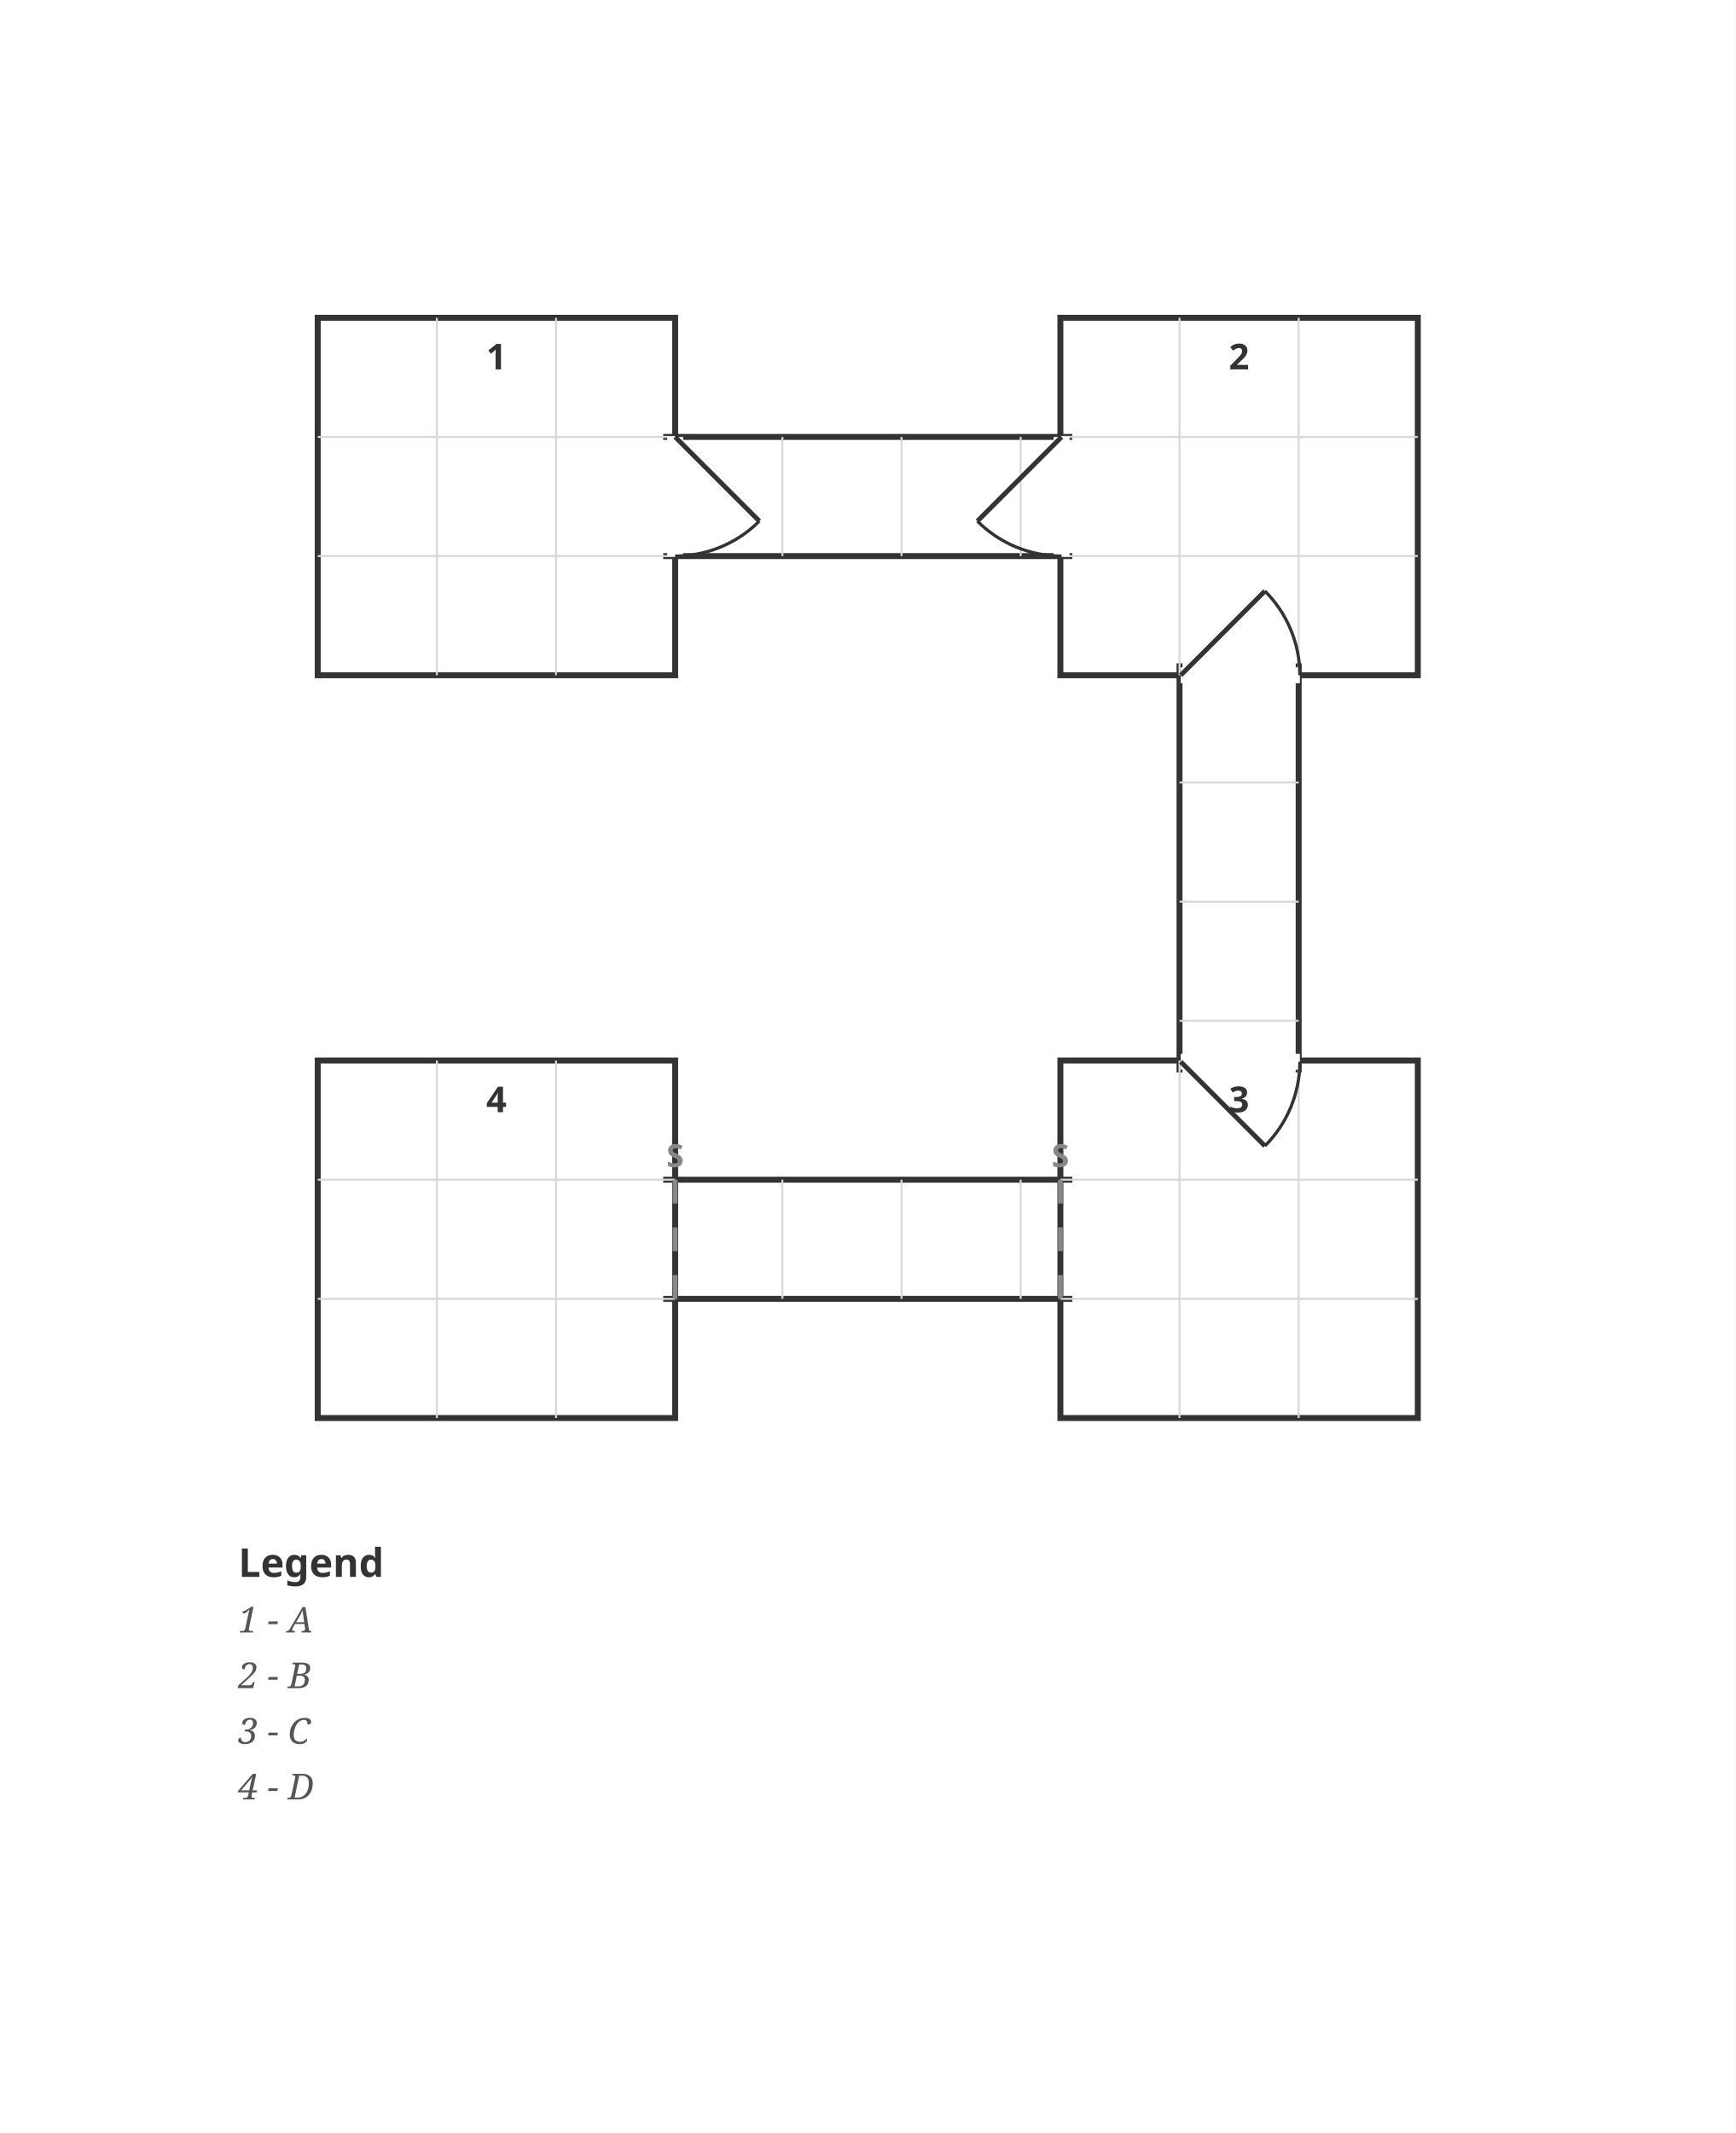
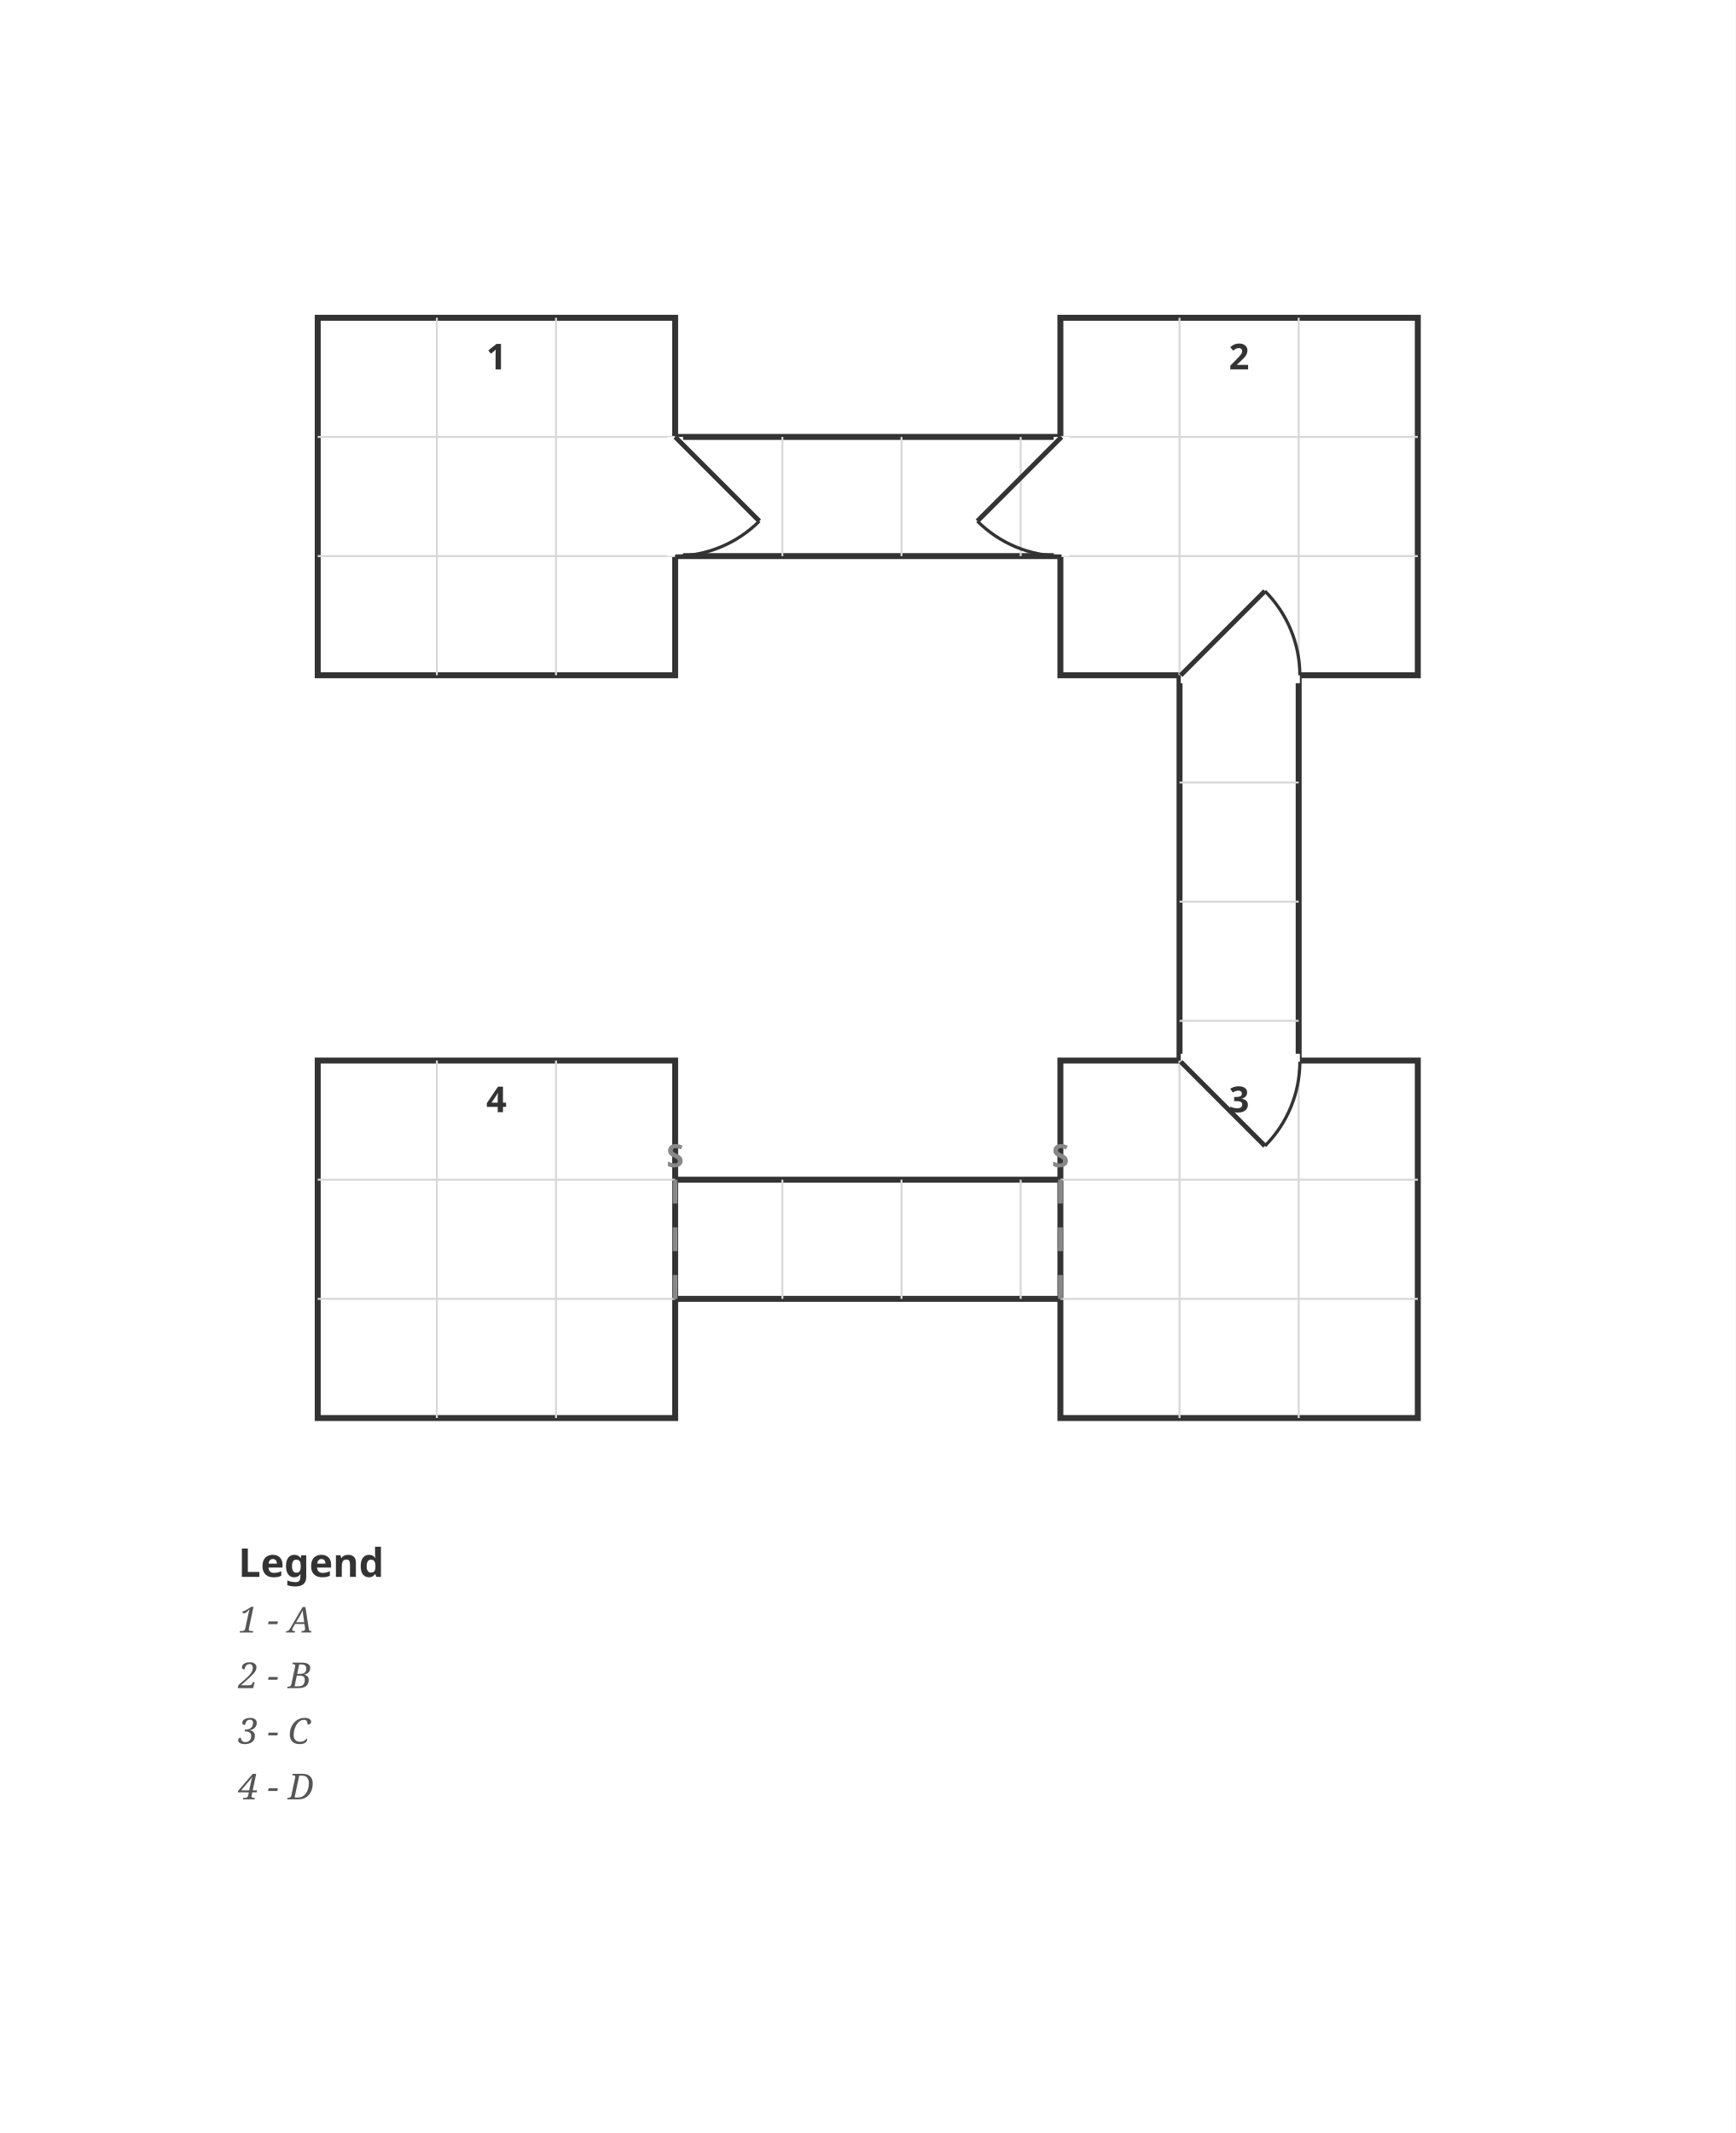
<svg xmlns="http://www.w3.org/2000/svg" viewBox="-125 -125 437 537" width="437" height="537">
  <defs>
    <pattern id="hatch" width="6" height="6" patternTransform="rotate(45 0 0)" patternUnits="userSpaceOnUse">
      <line x1="0" y1="0" x2="0" y2="6" stroke="#888" stroke-width="1.2" />
    </pattern>
    <symbol id="door-open" viewBox="0 0 30 30">
      <rect x="0" y="12" width="30" height="6" fill="white" />
      <rect x="0" y="11" width="4" height="8" fill="#333" />
      <rect x="26" y="11" width="4" height="8" fill="#333" />
    </symbol>
    <symbol id="door-closed" viewBox="0 0 30 30">
      <rect x="0" y="12" width="30" height="6" fill="white" />
      <rect x="2" y="13" width="26" height="4" fill="#333" />
    </symbol>
    <symbol id="door-locked" viewBox="0 0 30 30">
      <rect x="0" y="12" width="30" height="6" fill="white" />
      <rect x="2" y="11" width="26" height="8" fill="#333" />
      <rect x="4" y="13" width="22" height="4" fill="white" />
    </symbol>
    <symbol id="door-secret" viewBox="0 0 30 30">
      <line x1="0" y1="15" x2="30" y2="15" stroke="#888" stroke-width="1.2" stroke-dasharray="6,6" />
    </symbol>
    <symbol id="feat-ladder" viewBox="0 0 30 30">
      <line x1="8" y1="3" x2="8" y2="27" stroke="#333" stroke-width="1.5" />
      <line x1="22" y1="3" x2="22" y2="27" stroke="#333" stroke-width="1.5" />
      <line x1="8" y1="7" x2="22" y2="7" stroke="#333" stroke-width="1" />
      <line x1="8" y1="13" x2="22" y2="13" stroke="#333" stroke-width="1" />
      <line x1="8" y1="19" x2="22" y2="19" stroke="#333" stroke-width="1" />
      <line x1="8" y1="25" x2="22" y2="25" stroke="#333" stroke-width="1" />
    </symbol>
    <symbol id="feat-window" viewBox="0 0 30 6">
      <rect x="0" y="0" width="30" height="6" fill="white" />
      <rect x="0" y="1" width="8" height="4" fill="#cce" stroke="#99c" stroke-width="0.5" />
      <rect x="11" y="1" width="8" height="4" fill="#cce" stroke="#99c" stroke-width="0.5" />
      <rect x="22" y="1" width="8" height="4" fill="#cce" stroke="#99c" stroke-width="0.5" />
    </symbol>
  </defs>
  <rect x="-125" y="-125" width="437" height="537" fill="white" />
  <rect x="42" y="-15" width="103" height="30" fill="white" />
  <rect x="172" y="42" width="30" height="103" fill="white" />
  <rect x="42" y="172" width="103" height="30" fill="white" />
-   <rect x="-45" y="-45" width="90" height="90" fill="white" />
-   <rect x="142" y="-45" width="90" height="90" fill="white" />
-   <rect x="142" y="142" width="90" height="90" fill="white" />
-   <rect x="-45" y="142" width="90" height="90" fill="white" />
  <line x1="42" y1="-15" x2="145" y2="-15" stroke="#333" stroke-width="1.5" />
  <line x1="42" y1="15" x2="145" y2="15" stroke="#333" stroke-width="1.5" />
  <line x1="172" y1="42" x2="172" y2="145" stroke="#333" stroke-width="1.5" />
  <line x1="202" y1="42" x2="202" y2="145" stroke="#333" stroke-width="1.5" />
  <line x1="42" y1="172" x2="145" y2="172" stroke="#333" stroke-width="1.5" />
  <line x1="42" y1="202" x2="145" y2="202" stroke="#333" stroke-width="1.5" />
+   <line x1="72" y1="-15" x2="72" y2="15" stroke="#d8d8d8" stroke-width="0.5" />
+   <line x1="102" y1="-15" x2="102" y2="15" stroke="#d8d8d8" stroke-width="0.5" />
+   <line x1="132" y1="-15" x2="132" y2="15" stroke="#d8d8d8" stroke-width="0.5" />
+   <line x1="172" y1="72" x2="202" y2="72" stroke="#d8d8d8" stroke-width="0.5" />
+   <line x1="172" y1="102" x2="202" y2="102" stroke="#d8d8d8" stroke-width="0.5" />
+   <line x1="172" y1="132" x2="202" y2="132" stroke="#d8d8d8" stroke-width="0.5" />
+   <line x1="72" y1="172" x2="72" y2="202" stroke="#d8d8d8" stroke-width="0.5" />
+   <line x1="102" y1="172" x2="102" y2="202" stroke="#d8d8d8" stroke-width="0.5" />
+   <line x1="132" y1="172" x2="132" y2="202" stroke="#d8d8d8" stroke-width="0.5" />
+   <rect x="-45" y="-45" width="90" height="90" fill="white" />
+   <rect x="142" y="-45" width="90" height="90" fill="white" />
+   <rect x="142" y="142" width="90" height="90" fill="white" />
+   <rect x="-45" y="142" width="90" height="90" fill="white" />
  <rect x="-45" y="-45" width="90" height="90" fill="none" stroke="#333" stroke-width="1.5" />
  <rect x="142" y="-45" width="90" height="90" fill="none" stroke="#333" stroke-width="1.5" />
  <rect x="142" y="142" width="90" height="90" fill="none" stroke="#333" stroke-width="1.5" />
  <rect x="-45" y="142" width="90" height="90" fill="none" stroke="#333" stroke-width="1.5" />
  <line x1="-15" y1="-45" x2="-15" y2="45" stroke="#d8d8d8" stroke-width="0.5" />
  <line x1="15" y1="-45" x2="15" y2="45" stroke="#d8d8d8" stroke-width="0.5" />
  <line x1="-45" y1="-15" x2="45" y2="-15" stroke="#d8d8d8" stroke-width="0.5" />
  <line x1="-45" y1="15" x2="45" y2="15" stroke="#d8d8d8" stroke-width="0.5" />
  <line x1="172" y1="-45" x2="172" y2="45" stroke="#d8d8d8" stroke-width="0.5" />
  <line x1="202" y1="-45" x2="202" y2="45" stroke="#d8d8d8" stroke-width="0.5" />
  <line x1="142" y1="-15" x2="232" y2="-15" stroke="#d8d8d8" stroke-width="0.5" />
  <line x1="142" y1="15" x2="232" y2="15" stroke="#d8d8d8" stroke-width="0.5" />
  <line x1="172" y1="142" x2="172" y2="232" stroke="#d8d8d8" stroke-width="0.5" />
  <line x1="202" y1="142" x2="202" y2="232" stroke="#d8d8d8" stroke-width="0.5" />
  <line x1="142" y1="172" x2="232" y2="172" stroke="#d8d8d8" stroke-width="0.5" />
  <line x1="142" y1="202" x2="232" y2="202" stroke="#d8d8d8" stroke-width="0.5" />
  <line x1="-15" y1="142" x2="-15" y2="232" stroke="#d8d8d8" stroke-width="0.5" />
  <line x1="15" y1="142" x2="15" y2="232" stroke="#d8d8d8" stroke-width="0.5" />
  <line x1="-45" y1="172" x2="45" y2="172" stroke="#d8d8d8" stroke-width="0.5" />
  <line x1="-45" y1="202" x2="45" y2="202" stroke="#d8d8d8" stroke-width="0.5" />
-   <line x1="72" y1="-15" x2="72" y2="15" stroke="#d8d8d8" stroke-width="0.5" />
-   <line x1="102" y1="-15" x2="102" y2="15" stroke="#d8d8d8" stroke-width="0.5" />
-   <line x1="132" y1="-15" x2="132" y2="15" stroke="#d8d8d8" stroke-width="0.5" />
-   <line x1="172" y1="72" x2="202" y2="72" stroke="#d8d8d8" stroke-width="0.5" />
-   <line x1="172" y1="102" x2="202" y2="102" stroke="#d8d8d8" stroke-width="0.5" />
-   <line x1="172" y1="132" x2="202" y2="132" stroke="#d8d8d8" stroke-width="0.5" />
-   <line x1="72" y1="172" x2="72" y2="202" stroke="#d8d8d8" stroke-width="0.5" />
-   <line x1="102" y1="172" x2="102" y2="202" stroke="#d8d8d8" stroke-width="0.5" />
-   <line x1="132" y1="172" x2="132" y2="202" stroke="#d8d8d8" stroke-width="0.5" />
  <rect x="43.0" y="-15.0" width="4" height="30.0" fill="white" />
  <line x1="45.0" y1="-15.0" x2="66.2" y2="6.2" stroke="#333" stroke-width="1.2" />
  <path d="M 66.2,6.2 A 30.0,30.0 0 0,1 45.0,15.0" fill="none" stroke="#333" stroke-width="0.8" />
  <rect x="140.3" y="-15.0" width="4" height="30.0" fill="white" />
  <line x1="142.3" y1="-15.0" x2="121.1" y2="6.2" stroke="#333" stroke-width="1.2" />
  <path d="M 121.1,6.2 A 30.0,30.0 0 0,0 142.3,15.0" fill="none" stroke="#333" stroke-width="0.8" />
  <rect x="172.3" y="43.0" width="30.0" height="4" fill="white" />
  <line x1="172.3" y1="45.0" x2="193.5" y2="23.8" stroke="#333" stroke-width="1.2" />
  <path d="M 193.5,23.8 A 30.0,30.0 0 0,1 202.3,45.0" fill="none" stroke="#333" stroke-width="0.8" />
  <rect x="172.3" y="140.3" width="30.0" height="4" fill="white" />
  <line x1="172.3" y1="142.3" x2="193.5" y2="163.5" stroke="#333" stroke-width="1.2" />
  <path d="M 193.5,163.5 A 30.0,30.0 0 0,0 202.3,142.3" fill="none" stroke="#333" stroke-width="0.8" />
  <use href="#door-secret" x="127" y="172" width="30" height="30" preserveAspectRatio="none" transform="rotate(90,142,187)" />
  <text x="142" y="166" text-anchor="middle" dominant-baseline="middle" fill="#888" font-size="8" font-family="sans-serif" font-weight="bold">S</text>
  <use href="#door-secret" x="30" y="172" width="30" height="30" preserveAspectRatio="none" transform="rotate(90,45,187)" />
  <text x="45" y="166" text-anchor="middle" dominant-baseline="middle" fill="#888" font-size="8" font-family="sans-serif" font-weight="bold">S</text>
  <text x="0" y="-32" text-anchor="middle" dominant-baseline="auto" fill="#333" font-size="9" font-family="sans-serif" font-weight="bold">1</text>
  <text x="187" y="-32" text-anchor="middle" dominant-baseline="auto" fill="#333" font-size="9" font-family="sans-serif" font-weight="bold">2</text>
  <text x="187" y="155" text-anchor="middle" dominant-baseline="auto" fill="#333" font-size="9" font-family="sans-serif" font-weight="bold">3</text>
  <text x="0" y="155" text-anchor="middle" dominant-baseline="auto" fill="#333" font-size="9" font-family="sans-serif" font-weight="bold">4</text>
  <text x="-65" y="272" fill="#333" font-size="10" font-family="sans-serif" font-weight="bold">Legend</text>
  <text x="-65" y="286" fill="#555" font-size="9" font-family="serif" font-style="italic">1 - A</text>
  <text x="-65" y="300" fill="#555" font-size="9" font-family="serif" font-style="italic">2 - B</text>
  <text x="-65" y="314" fill="#555" font-size="9" font-family="serif" font-style="italic">3 - C</text>
  <text x="-65" y="328" fill="#555" font-size="9" font-family="serif" font-style="italic">4 - D</text>
</svg>
